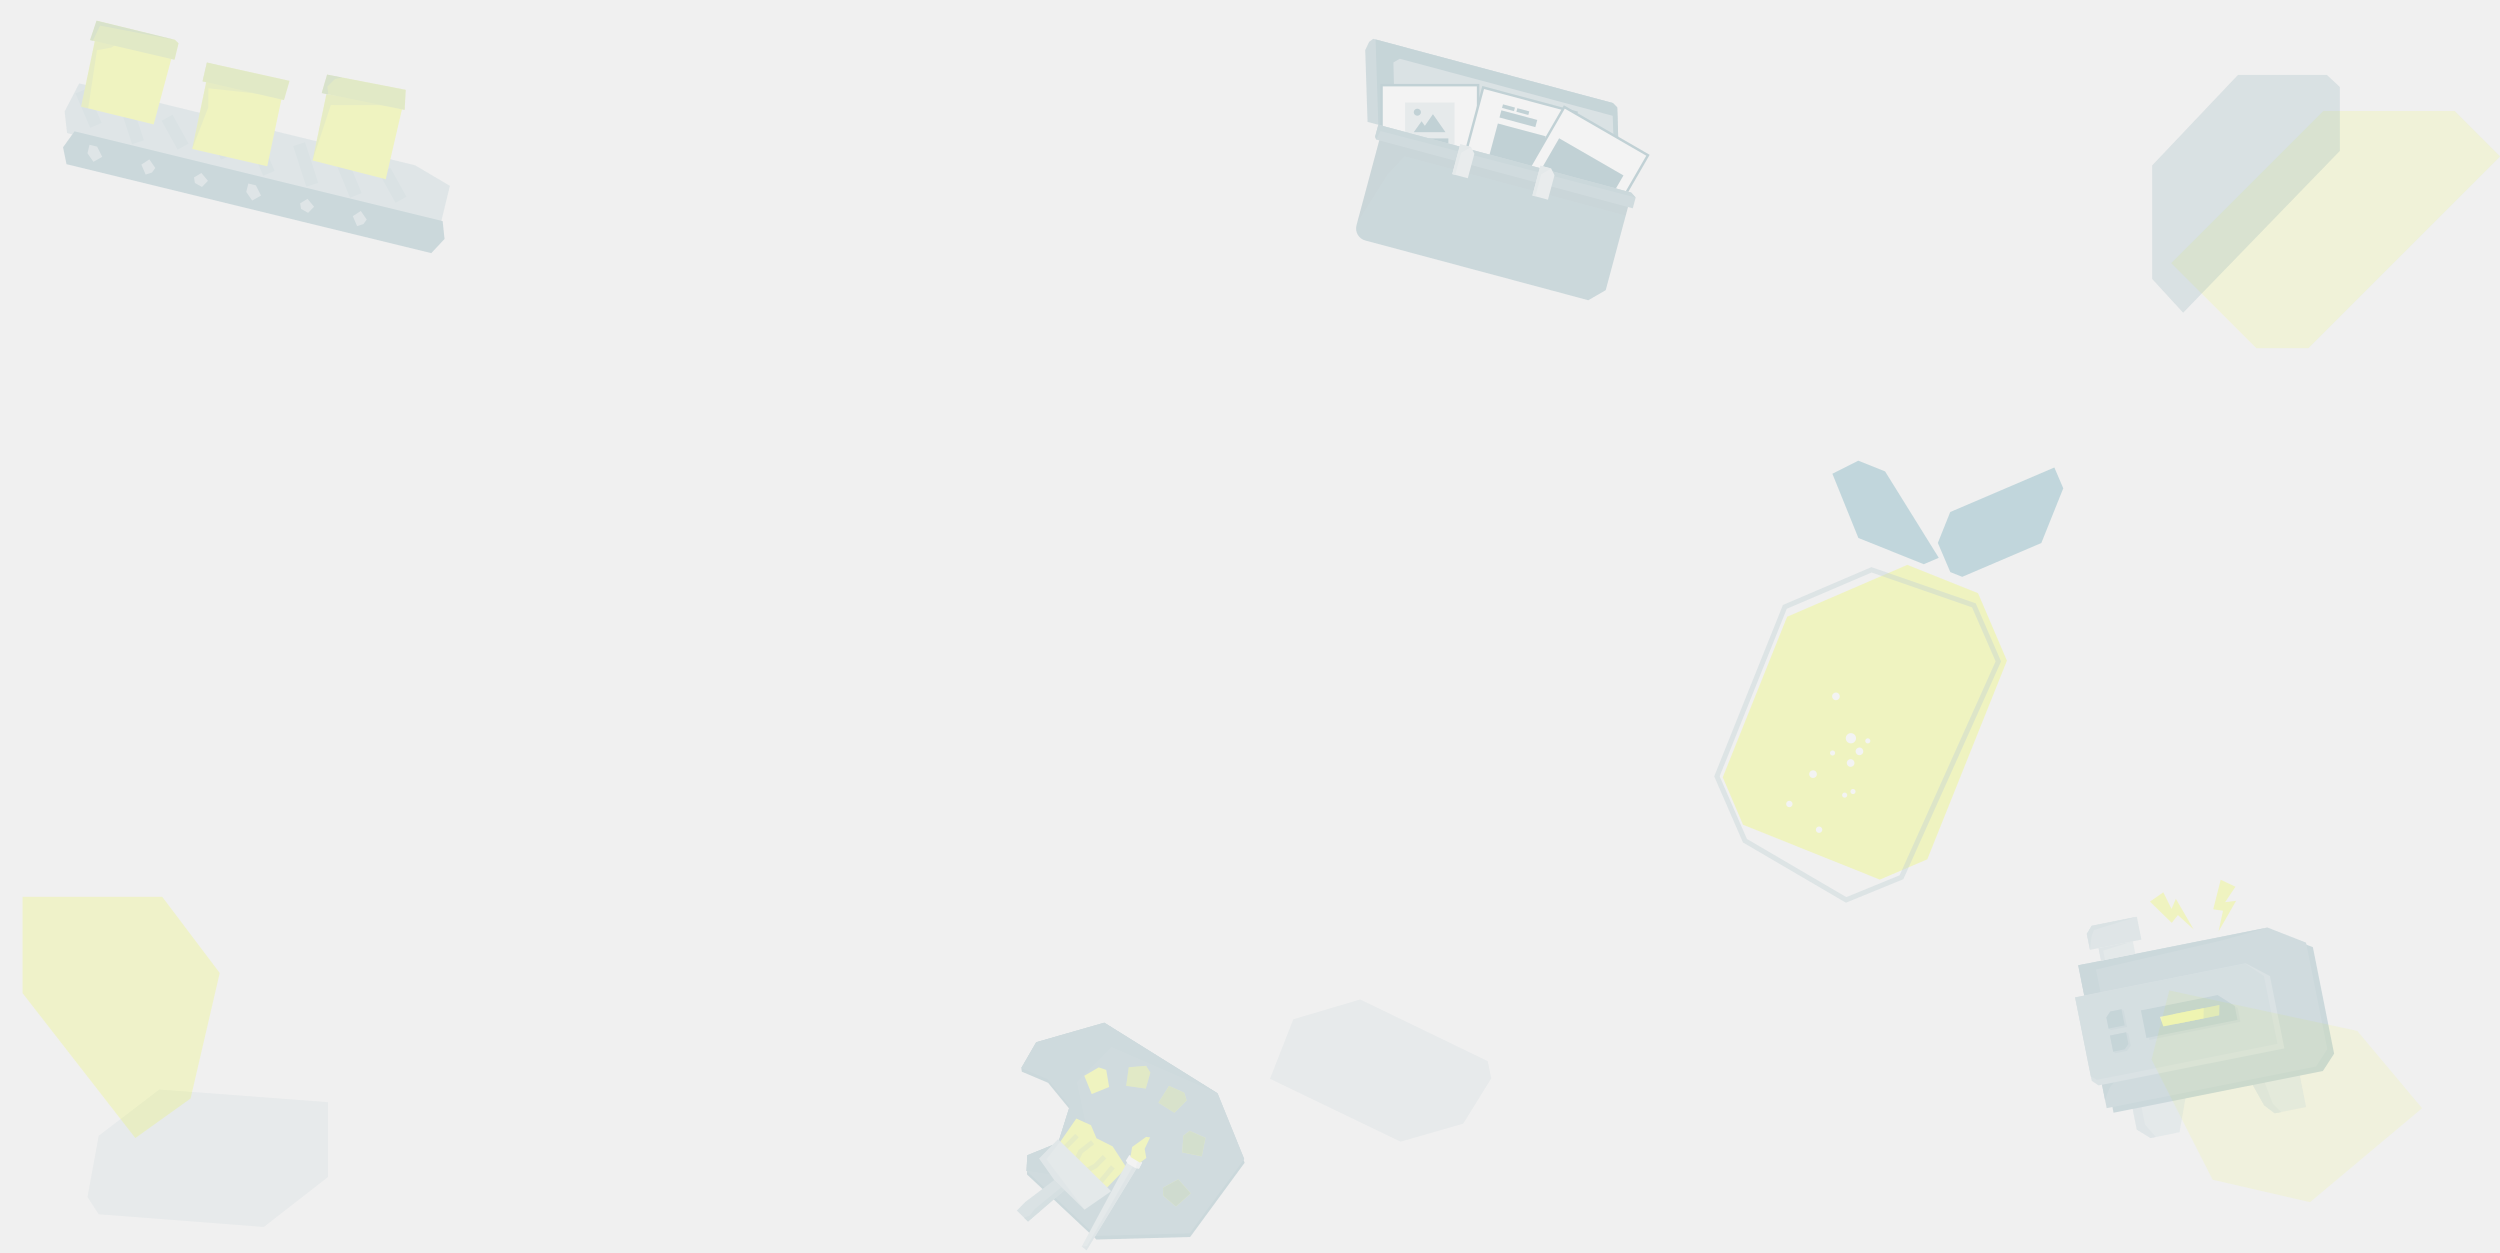
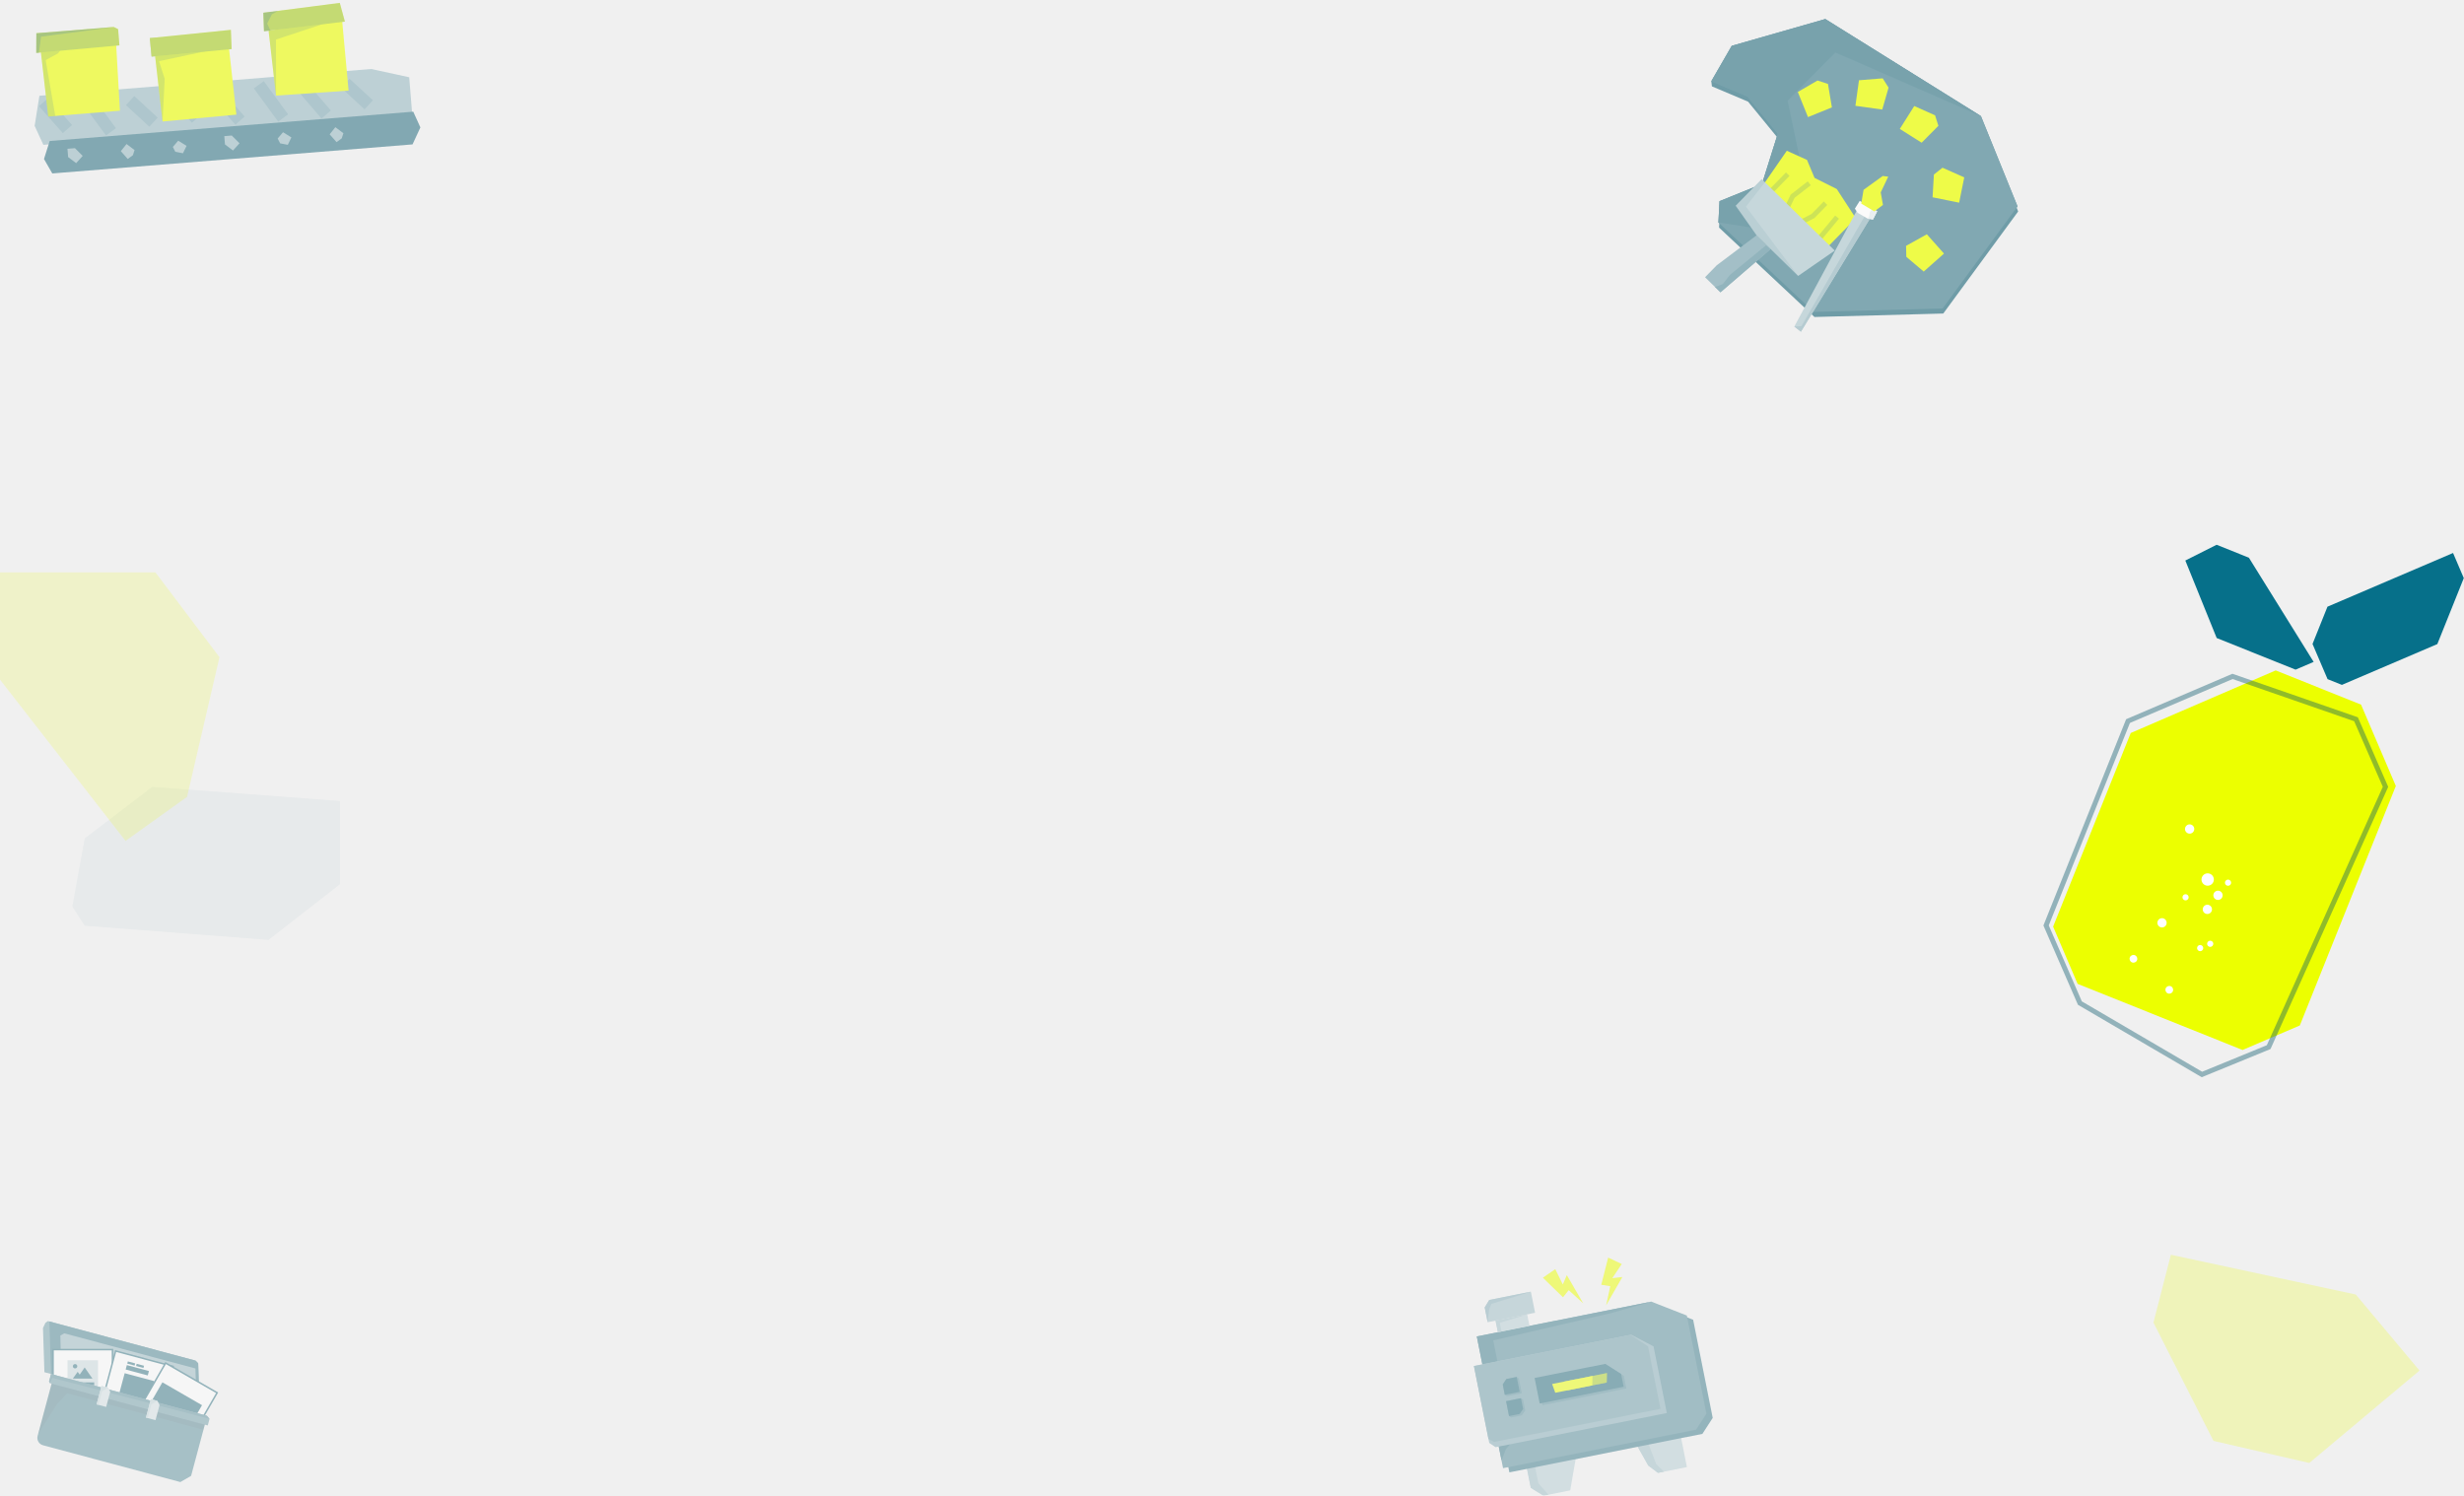
- <svg xmlns="http://www.w3.org/2000/svg" width="998" height="500" viewBox="0 0 998 500" fill="none">
+ <svg xmlns="http://www.w3.org/2000/svg" width="1000" height="607" viewBox="0 0 1000 607" fill="none">
  <g clip-path="url(#clip0_864_3118)">
-     <path opacity="0.2" d="M941.025 411.536L966.897 442.403L922.153 479.909L883.271 470.946L858.908 422.925L865.984 395.402L941.025 411.536Z" fill="#ECFF00" fill-opacity="0.4" />
+     <path opacity="0.56" d="M956.079 525.42L981.951 556.286L937.207 593.792L898.325 584.829L873.962 536.809L881.038 509.285L956.079 525.42Z" fill="#ECFF00" fill-opacity="0.4" />
+     <path d="M944.626 275.648L950.447 277.982L989.18 261.418L999.915 234.642L995.556 224.449L944.591 246.244L938.523 261.378L944.626 275.648Z" fill="#06708A" />
+     <path d="M931.644 271.795L899.63 258.96L886.903 227.508L899.602 221.113L912.698 226.363L938.983 268.656L931.644 271.795Z" fill="#06708A" />
+     <path d="M958.213 285.994L923.58 272.109L864.751 297.508L833.247 376.088L843.186 399.328L910.125 426.165L933.365 416.227L972.336 319.02L958.213 285.994Z" fill="#ECFF00" />
+     <circle cx="880.39" cy="401.745" r="1.568" transform="rotate(21.8465 880.39 401.745)" fill="white" />
+     <circle cx="904.239" cy="358.269" r="1.254" transform="rotate(21.8465 904.239 358.269)" fill="white" />
+     <circle cx="888.651" cy="336.48" r="1.881" transform="rotate(21.8465 888.651 336.48)" fill="white" />
+     <circle cx="892.922" cy="384.811" r="1.254" transform="rotate(21.8465 892.922 384.811)" fill="white" />
+     <circle cx="886.999" cy="364.194" r="1.254" transform="rotate(21.8465 886.999 364.194)" fill="white" />
+     <circle cx="896.999" cy="383.067" r="1.254" transform="rotate(21.8465 896.999 383.067)" fill="white" />
+     <path d="M906.052 274.541L863.649 292.674L830.394 375.62L844.111 407.131L893.639 436.109L920.723 425.009L968.144 319.365L956.171 291.931L906.052 274.541Z" stroke="#065669" stroke-opacity="0.4" stroke-width="2" />
+     <circle cx="877.442" cy="374.551" r="1.881" transform="rotate(21.8465 877.442 374.551)" fill="white" />
+     <circle cx="865.844" cy="389.156" r="1.568" transform="rotate(21.8465 865.844 389.156)" fill="white" />
+     <circle cx="895.846" cy="369.092" r="1.881" transform="rotate(21.8465 895.846 369.092)" fill="white" />
+     <circle cx="900.159" cy="363.39" r="1.881" transform="rotate(21.8465 900.159 363.39)" fill="white" />
+     <circle cx="895.972" cy="356.981" r="2.508" transform="rotate(21.8465 895.972 356.981)" fill="white" />
    <g opacity="0.5">
-       <path d="M921.487 138.984L998.03 62.441L979.898 44.309L927.481 44.322L866.756 105.047L900.697 138.989L921.487 138.984Z" fill="#ECFF00" fill-opacity="0.2" />
-       <path d="M871.512 124.82L859.159 111.372L859.159 66.025L893.404 29.904L928.899 29.904L934.059 34.752V60.241L871.512 124.82Z" fill="#065669" fill-opacity="0.2" />
+       <path d="M619.273 593.894L639.888 589.783L637.262 604.9L626.412 607.064L621.266 603.889L619.273 593.894Z" fill="#B4CCD2" />
+       <path d="M619.273 593.894L622.581 593.234L624.328 601.997L628.402 606.667L626.412 607.064L621.266 603.889L619.273 593.894Z" fill="#9BBBC3" />
+       <path d="M663.422 585.018L681.812 581.351L684.627 595.464L672.865 597.81L668.938 594.841L663.422 585.018Z" fill="#B4CCD2" />
+       <path d="M663.422 585.018L668.267 584.052L672.145 594.201L675.294 597.325L672.865 597.81L668.938 594.841L663.422 585.018Z" fill="#9BBBC3" />
+       <path d="M601.908 544.145L672.731 530.021L687.153 535.662L695.097 575.501L690.906 581.983L612.569 597.605L601.908 544.145Z" fill="#387888" />
+       <path d="M599.343 542.433L670.166 528.309L684.588 533.951L692.533 573.789L688.341 580.271L610.004 595.893L599.343 542.433Z" fill="#518997" />
+       <path d="M599.343 542.433L670.47 528.249L653.615 533.023L606.009 544.04L614.118 584.703L611.186 588.144L609.385 592.789L599.343 542.433Z" fill="#387888" />
+       <path d="M662.013 541.718L598.182 554.448L604.155 584.403L604.408 585.672L606.971 587.38L608.864 587.003L676.471 573.521L671.076 546.47L662.013 541.718Z" fill="#82AAB5" />
+       <path d="M598.182 554.448L661.799 541.761L668.853 546.469L673.906 571.809L606.331 585.285L604.082 584.037L598.182 554.448Z" fill="#6A9AA6" />
+       <path d="M606.959 536.021L619.789 533.463L620.728 538.167L607.897 540.726L606.959 536.021Z" fill="#B4CCD2" />
+       <path d="M606.959 536.021L619.789 533.463L608.688 536.935L609.385 540.429L607.897 540.726L606.959 536.021Z" fill="#9BBBC3" />
+       <path d="M604.398 527.638L621.291 524.27L622.997 532.823L603.751 536.661L602.557 530.674L604.398 527.638Z" fill="#9BBBC3" />
+       <path d="M604.398 527.638L621.291 524.27L605.249 529.241L604.369 531.511L603.751 536.661L602.557 530.674L604.398 527.638Z" fill="#82AAB5" />
+       <path d="M623.906 560.026L652.596 554.305L659.021 558.407L660.054 563.584L625.971 570.38L623.906 560.026Z" fill="#518997" />
+       <path d="M622.807 559.292L651.498 553.571L657.923 557.672L658.955 562.85L624.872 569.646L622.807 559.292Z" fill="#1F6779" />
+       <path d="M634.864 560.757L652.173 557.306L652.08 561.133L636.144 564.311L634.864 560.757Z" fill="#ECFF00" />
+       <path d="M634.864 560.757L652.173 557.306L652.08 561.133L636.144 564.311L634.864 560.757Z" fill="#06566A" fill-opacity="0.3" />
+       <path d="M629.919 561.744L646.312 558.475L646.218 562.302L631.199 565.297L629.919 561.744Z" fill="#ECFF00" />
+       <path d="M615.547 558.878L611.339 559.717L609.876 561.931L610.712 566.123L611.59 566.709L617.63 565.505L616.426 559.465L615.547 558.878Z" fill="#518997" />
+       <path d="M611.339 559.717L615.547 558.878L616.752 564.918L610.712 566.123L609.876 561.931L611.339 559.717Z" fill="#1F6779" />
+       <path d="M617.268 567.507L611.228 568.712L612.432 574.752L613.311 575.338L617.613 574.48L619.023 572.487L618.147 568.094L617.268 567.507Z" fill="#518997" />
+       <path d="M611.228 568.712L617.268 567.507L618.144 571.9L616.735 573.894L612.432 574.752L611.228 568.712Z" fill="#1F6779" />
+       <path d="M658.18 513.04L652.662 510.432L649.865 521.47L653.524 522.031L651.845 529.782L658.425 518.312L654.332 518.806L658.18 513.04Z" fill="#ECFF00" />
+       <path d="M631.196 515.129L626.178 518.604L634.339 526.546L636.653 523.657L642.527 528.987L635.884 517.553L634.265 521.345L631.196 515.129Z" fill="#ECFF00" />
    </g>
-     <g opacity="0.2">
-       <path d="M778.562 228.376L783.31 230.279L814.901 216.769L823.656 194.931L820.101 186.618L778.534 204.394L773.585 216.737L778.562 228.376Z" fill="#06708A" />
-       <path d="M767.975 225.233L741.864 214.765L731.484 189.113L741.84 183.897L752.522 188.179L773.96 222.674L767.975 225.233Z" fill="#06708A" />
-       <path d="M789.644 236.814L761.397 225.49L713.416 246.205L687.721 310.295L695.827 329.25L750.423 351.138L769.378 343.032L801.163 263.75L789.644 236.814Z" fill="#ECFF00" />
-       <circle cx="726.171" cy="331.221" r="1.279" transform="rotate(21.8465 726.171 331.221)" fill="white" />
-       <circle cx="745.623" cy="295.762" r="1.023" transform="rotate(21.8465 745.623 295.762)" fill="white" />
-       <circle cx="732.909" cy="277.991" r="1.534" transform="rotate(21.8465 732.909 277.991)" fill="white" />
-       <circle cx="736.393" cy="317.41" r="1.023" transform="rotate(21.8465 736.393 317.41)" fill="white" />
-       <circle cx="731.562" cy="300.595" r="1.023" transform="rotate(21.8465 731.562 300.595)" fill="white" />
-       <circle cx="739.718" cy="315.988" r="1.023" transform="rotate(21.8465 739.718 315.988)" fill="white" />
-       <path d="M747.101 227.473L712.517 242.262L685.395 309.914L696.582 335.614L736.977 359.248L759.067 350.195L797.744 264.032L787.978 241.657L747.101 227.473Z" stroke="#065669" stroke-opacity="0.4" stroke-width="2" />
-       <circle cx="723.767" cy="309.042" r="1.534" transform="rotate(21.8465 723.767 309.042)" fill="white" />
-       <circle cx="714.307" cy="320.954" r="1.279" transform="rotate(21.8465 714.307 320.954)" fill="white" />
-       <circle cx="738.777" cy="304.589" r="1.534" transform="rotate(21.8465 738.777 304.589)" fill="white" />
-       <circle cx="742.295" cy="299.938" r="1.534" transform="rotate(21.8465 742.295 299.938)" fill="white" />
-       <circle cx="738.88" cy="294.712" r="2.046" transform="rotate(21.8465 738.88 294.712)" fill="white" />
+     <path opacity="0.2" d="M34.416 375.729L29.355 367.968L34.416 340.301L61.746 319.382L138 325.118V358.858L108.983 381.465L34.416 375.729Z" fill="#065669" fill-opacity="0.2" />
+     <path opacity="0.4" d="M0 275.856V232.331H63.095L89.076 266.746L75.917 323.431L50.949 341.313L0 275.856Z" fill="#ECFF00" fill-opacity="0.4" />
+     <g opacity="0.4">
+       <path d="M19.425 536.191L79.358 552.25L80.43 553.338L81.096 573.86L18.025 556.96L17.443 539.024L18.413 536.961L19.425 536.191Z" fill="#518997" />
+       <path d="M20.023 536.351L79.358 552.249L80.43 553.338L81.096 573.86L20.715 557.681L20.023 536.351Z" fill="#1F6779" />
+       <path fill-rule="evenodd" clip-rule="evenodd" d="M24.487 542.099L24.903 558.803L79.901 573.54L79.304 555.439L26.083 541.178L24.487 542.099Z" fill="#82AAB5" />
+       <path d="M45.657 547.777L21.519 547.777L21.519 571.914L45.657 571.914L45.657 547.777Z" fill="white" />
+       <path d="M39.777 552.109L27.399 552.109L27.399 567.582L39.777 567.582L39.777 552.109Z" fill="#06566A" fill-opacity="0.25" />
+       <path fill-rule="evenodd" clip-rule="evenodd" d="M30.47 555.421C30.97 555.421 31.375 555.026 31.375 554.539C31.375 554.051 30.97 553.657 30.47 553.657C29.97 553.657 29.565 554.052 29.565 554.539C29.565 555.026 29.97 555.421 30.47 555.421ZM34.369 555.029L37.509 559.536L33.49 559.536L31.229 559.536L29.565 559.536L31.527 556.792L32.344 557.935L34.369 555.029Z" fill="#06566A" />
+       <path d="M38.23 561.083L28.946 561.083L28.946 562.321L38.23 562.321L38.23 561.083Z" fill="#06566A" />
+       <path d="M38.23 562.94L28.947 562.94L28.947 564.178L38.23 564.178L38.23 562.94Z" fill="#06566A" />
+       <path d="M35.754 564.797L28.946 564.797L28.946 566.035L35.754 566.035L35.754 564.797Z" fill="#06566A" />
+       <path fill-rule="evenodd" clip-rule="evenodd" d="M21.21 547.467L45.966 547.467L45.966 572.224L21.21 572.224L21.21 547.467ZM21.829 548.086L21.829 571.605L45.347 571.605L45.347 548.086L21.829 548.086Z" fill="#06566A" />
+       <path d="M70.235 554.611L46.92 548.364L40.673 571.679L63.988 577.926L70.235 554.611Z" fill="white" />
+       <path d="M54.867 553.376L51.878 552.575L51.638 553.472L54.627 554.273L54.867 553.376Z" fill="#06566A" />
+       <path d="M58.455 554.338L55.466 553.537L55.225 554.434L58.215 555.235L58.455 554.338Z" fill="#06566A" />
+       <path d="M60.445 556.473L51.478 554.07L50.997 555.864L59.965 558.266L60.445 556.473Z" fill="#06566A" />
+       <path d="M62.553 560.562L50.597 557.359L48.194 566.326L60.151 569.53L62.553 560.562Z" fill="#06566A" />
+       <path d="M59.75 571.024L47.794 567.821L47.513 568.867L59.47 572.071L59.75 571.024Z" fill="#06566A" fill-opacity="0.25" />
+       <path d="M59.31 572.668L47.353 569.464L47.073 570.511L59.029 573.714L59.31 572.668Z" fill="#06566A" fill-opacity="0.25" />
+       <path fill-rule="evenodd" clip-rule="evenodd" d="M46.701 547.985L70.614 554.392L64.207 578.305L40.294 571.898L46.701 547.985ZM47.139 548.743L41.051 571.46L63.769 577.547L69.856 554.83L47.139 548.743Z" fill="#06566A" />
+       <path d="M88.117 565.302L67.213 553.233L55.144 574.137L76.048 586.206L88.117 565.302Z" fill="white" />
+       <path d="M81.992 570.341L65.912 561.057L61.27 569.097L77.35 578.381L81.992 570.341Z" fill="#06566A" />
+       <path fill-rule="evenodd" clip-rule="evenodd" d="M67.1 552.81L88.54 565.188L76.161 586.628L54.721 574.25L67.1 552.81ZM67.326 553.655L55.567 574.023L75.935 585.782L87.694 565.414L67.326 553.655Z" fill="#06566A" />
+       <path d="M21.11 560.991L83.284 577.65L77.558 599.023L73.199 601.539L17.452 586.602C15.801 586.159 14.821 584.462 15.263 582.811L21.11 560.991Z" fill="#387888" />
+       <path opacity="0.1" d="M21.11 560.991L27.985 562.833L83.284 577.65L82.564 580.34L27.265 565.523L22.983 570.143L15.449 582.119L16.88 576.777L21.11 560.991Z" fill="black" />
+       <path d="M20.715 557.681L83.923 574.618L85.041 575.878L84.32 578.569L20.203 561.389L19.914 560.671L20.715 557.681Z" fill="#518997" />
+       <path d="M20.715 557.681L83.923 574.618L85.041 575.878L21.252 559.267L20.203 561.389L19.914 560.671L20.715 557.681Z" fill="#387888" />
+       <path d="M41.202 562.53L43.892 563.251L44.727 564.916L43.085 571.044L39.2 570.003L41.202 562.53Z" fill="#CDDDE1" />
+       <path d="M41.202 562.53L43.892 563.251L41.429 564.673L39.947 570.203L39.2 570.003L41.202 562.53Z" fill="#B4CCD2" />
+       <path d="M61.229 567.896L63.919 568.617L64.754 570.282L63.112 576.41L59.227 575.369L61.229 567.896Z" fill="#CDDDE1" />
+       <path d="M61.229 567.896L63.919 568.617L61.456 570.039L59.974 575.569L59.227 575.369L61.229 567.896Z" fill="#B4CCD2" />
    </g>
-     <g opacity="0.2">
-       <path d="M850.881 440.249L872.875 435.863L870.073 451.992L858.497 454.301L853.007 450.913L850.881 440.249Z" fill="#B4CCD2" />
-       <path d="M850.881 440.249L854.409 439.546L856.274 448.894L860.62 453.877L858.497 454.301L853.007 450.913L850.881 440.249Z" fill="#9BBBC3" />
-       <path d="M897.984 430.779L917.605 426.866L920.608 441.924L908.059 444.427L903.869 441.259L897.984 430.779Z" fill="#B4CCD2" />
-       <path d="M897.984 430.779L903.153 429.748L907.291 440.577L910.651 443.91L908.059 444.427L903.869 441.259L897.984 430.779Z" fill="#9BBBC3" />
-       <path d="M832.353 387.17L907.916 372.102L923.303 378.12L931.779 420.625L927.308 427.541L843.727 444.208L832.353 387.17Z" fill="#387888" />
-       <path d="M829.617 385.344L905.18 370.275L920.567 376.294L929.043 418.798L924.571 425.714L840.991 442.381L829.617 385.344Z" fill="#518997" />
-       <path d="M829.617 385.344L905.504 370.21L887.521 375.304L836.729 387.059L845.381 430.443L842.252 434.115L840.331 439.07L829.617 385.344Z" fill="#387888" />
-       <path d="M896.481 384.582L828.378 398.163L834.751 430.123L835.021 431.477L837.755 433.3L839.774 432.897L911.906 418.513L906.151 389.652L896.481 384.582Z" fill="#82AAB5" />
-       <path d="M828.378 398.163L896.253 384.627L903.778 389.65L909.169 416.686L837.072 431.064L834.673 429.732L828.378 398.163Z" fill="#6A9AA6" />
-       <path d="M837.742 378.503L851.431 375.774L852.432 380.793L838.743 383.523L837.742 378.503Z" fill="#B4CCD2" />
-       <path d="M837.742 378.503L851.431 375.774L839.587 379.478L840.33 383.206L838.743 383.523L837.742 378.503Z" fill="#9BBBC3" />
-       <path d="M835.01 369.559L853.034 365.965L854.853 375.091L834.32 379.186L833.046 372.798L835.01 369.559Z" fill="#9BBBC3" />
-       <path d="M835.01 369.559L853.034 365.965L835.918 371.269L834.978 373.691L834.32 379.186L833.046 372.798L835.01 369.559Z" fill="#82AAB5" />
-       <path d="M855.823 404.115L886.434 398.011L893.289 402.387L894.39 407.91L858.026 415.162L855.823 404.115Z" fill="#518997" />
-       <path d="M854.651 403.332L885.262 397.227L892.117 401.604L893.218 407.127L856.854 414.379L854.651 403.332Z" fill="#1F6779" />
-       <path d="M867.515 404.895L885.982 401.212L885.882 405.296L868.88 408.686L867.515 404.895Z" fill="#ECFF00" />
-       <path d="M867.515 404.895L885.982 401.212L885.882 405.296L868.88 408.686L867.515 404.895Z" fill="#06566A" fill-opacity="0.3" />
-       <path d="M862.238 405.947L879.729 402.459L879.629 406.543L863.604 409.739L862.238 405.947Z" fill="#ECFF00" />
-       <path d="M846.905 402.89L842.415 403.785L840.854 406.147L841.746 410.619L842.684 411.245L849.128 409.96L847.843 403.516L846.905 402.89Z" fill="#518997" />
-       <path d="M842.415 403.785L846.905 402.89L848.19 409.334L841.746 410.619L840.854 406.147L842.415 403.785Z" fill="#1F6779" />
-       <path d="M848.741 412.097L842.297 413.382L843.582 419.826L844.52 420.452L849.11 419.536L850.613 417.409L849.679 412.722L848.741 412.097Z" fill="#518997" />
-       <path d="M842.297 413.382L848.741 412.097L849.676 416.783L848.172 418.911L843.582 419.826L842.297 413.382Z" fill="#1F6779" />
-       <path d="M892.392 353.984L886.504 351.202L883.52 362.979L887.423 363.576L885.632 371.847L892.653 359.609L888.286 360.136L892.392 353.984Z" fill="#ECFF00" />
-       <path d="M863.601 356.212L858.247 359.92L866.954 368.393L869.424 365.311L875.691 370.998L868.603 358.798L866.876 362.844L863.601 356.212Z" fill="#ECFF00" />
+     <g opacity="0.6">
+       <path d="M150.665 28.011L15.996 38.869L14.055 51.091L17.602 58.791L167.321 46.72L166.082 31.357L150.665 28.011Z" fill="#9BBBC3" />
+       <path d="M149.65 42.537L140.154 33.786M17.696 41.45L27.37 52.395L17.696 41.45ZM45.043 53.52L35.165 40.042L45.043 53.52ZM52.81 40.828L62.307 49.579L52.81 40.828ZM79.776 48.17L70.102 37.225L79.776 48.17ZM87.748 38.011L97.421 48.957L87.748 38.011ZM114.917 47.886L105.04 34.408L114.917 47.886ZM122.685 35.194L132.386 46.477L122.685 35.194Z" stroke="#82AAB5" stroke-width="5" />
+       <path d="M20.158 57.226L167.718 45.328L170.613 51.722L167.429 58.606L21.22 70.395L17.859 64.548L20.158 57.226Z" fill="#387888" />
+       <path d="M27.652 63.759L27.38 60.382L30.419 60.137L33.561 63.282L30.909 66.215L27.652 63.759Z" fill="#9BBBC3" />
+       <path d="M91.302 58.627L91.029 55.251L94.069 55.005L97.211 58.151L94.558 61.083L91.302 58.627Z" fill="#9BBBC3" />
+       <path d="M54.611 60.906L53.93 63L51.844 64.528L49.039 61.355L51.354 58.45L54.611 60.906Z" fill="#9BBBC3" />
+       <path d="M139.365 54.072L138.684 56.166L136.598 57.694L133.793 54.522L136.108 51.616L139.365 54.072Z" fill="#9BBBC3" />
+       <path d="M70.143 59.653L71.151 61.611L74.258 62.21L75.715 59.204L72.317 57.099L70.143 59.653Z" fill="#9BBBC3" />
+       <path d="M112.689 56.223L113.697 58.181L116.804 58.78L118.261 55.774L114.862 53.669L112.689 56.223Z" fill="#9BBBC3" />
+       <path d="M138.75 7.22L109.008 12.504L112.023 38.808L141.473 36.774L138.75 7.22Z" fill="#ECFF00" />
+       <path d="M138.75 7.22L109.008 12.504L112.023 38.808L111.995 16.031L138.75 7.22Z" fill="#06566A" fill-opacity="0.2" />
+       <path d="M139.975 8.767L107.142 12.678L106.874 5.177L137.904 1.171L139.975 8.767Z" fill="#ECFF00" />
+       <path d="M139.975 8.767L107.142 12.678L106.874 5.177L137.904 1.171L139.975 8.767Z" fill="#06566A" fill-opacity="0.3" />
+       <path d="M107.142 12.678L106.874 5.177L112.851 4.405L110.342 5.812L108.435 9.554L109.774 12.465L107.142 12.678Z" fill="#06566A" fill-opacity="0.3" />
+       <path d="M64.715 15.144L60.804 15.459L61.512 22.971L65.321 22.664L63.724 18.264L64.715 15.144Z" fill="#06566A" fill-opacity="0.3" />
+       <path d="M92.643 17.056L62.9 22.339L65.969 49.319L95.934 46.528L92.643 17.056Z" fill="#ECFF00" />
+       <path d="M65.46 19.247L62.9 22.339L65.969 49.319L66.831 31.966L64.529 24.827L84.343 20.611L65.46 19.247Z" fill="#06566A" fill-opacity="0.2" />
+       <path d="M93.699 12.114L60.804 15.462L61.512 22.974L94.01 19.924L93.699 12.114Z" fill="#ECFF00" />
+       <path d="M93.699 12.114L60.804 15.462L61.512 22.974L94.01 19.924L93.699 12.114Z" fill="#06566A" fill-opacity="0.3" />
+       <path d="M47.042 16.313L16.569 20.976L19.584 47.281L48.67 44.936L47.042 16.313Z" fill="#ECFF00" />
+       <path d="M24.551 20.333L16.569 20.977L19.584 47.281L22.426 47.052L18.529 24.395L23.552 21.643L24.551 20.333Z" fill="#06566A" fill-opacity="0.2" />
+       <path d="M14.726 21.468L48.465 18.408L47.934 11.823L46.165 10.947L14.761 13.479L14.726 21.468Z" fill="#ECFF00" />
+       <path d="M14.726 21.468L48.465 18.408L47.934 11.823L46.165 10.947L14.761 13.479L14.726 21.468Z" fill="#06566A" fill-opacity="0.3" />
+       <path d="M14.707 21.509L15.804 21.42L16.657 14.883L46.145 10.987L14.743 13.519L14.707 21.509Z" fill="#06566A" fill-opacity="0.3" />
    </g>
-     <path opacity="0.2" d="M39.414 484.726L34.942 477.868L39.414 453.417L63.567 434.93L130.956 439.999V469.817L105.312 489.795L39.414 484.726Z" fill="#065669" fill-opacity="0.2" />
-     <path opacity="0.4" d="M9 396.465V358H64.76L87.72 388.414L76.091 438.509L54.025 454.312L9 396.465Z" fill="#ECFF00" fill-opacity="0.4" />
-     <g opacity="0.2">
-       <path d="M548.162 15.489L643.88 41.136L645.593 42.874L646.656 75.651L545.925 48.66L544.996 20.013L546.545 16.718L548.162 15.489Z" fill="#518997" />
-       <path d="M549.116 15.744L643.88 41.136L645.593 42.874L646.656 75.65L550.222 49.811L549.116 15.744Z" fill="#1F6779" />
-       <path fill-rule="evenodd" clip-rule="evenodd" d="M556.246 24.925L556.91 51.603L644.747 75.138L643.795 46.23L558.794 23.454L556.246 24.925Z" fill="#82AAB5" />
-       <path d="M590.056 33.992L551.505 33.992L551.505 72.543L590.056 72.543L590.056 33.992Z" fill="white" />
-       <path d="M580.665 40.911L560.896 40.911L560.896 65.623L580.665 65.623L580.665 40.911Z" fill="#06566A" fill-opacity="0.25" />
-       <path fill-rule="evenodd" clip-rule="evenodd" d="M565.801 46.2C566.6 46.2 567.247 45.569 567.247 44.792C567.247 44.014 566.6 43.383 565.801 43.383C565.003 43.383 564.356 44.014 564.355 44.792C564.356 45.569 565.003 46.2 565.801 46.2ZM572.028 45.574L577.042 52.774L570.624 52.774L567.013 52.774L564.355 52.774L567.49 48.392L568.794 50.216L572.028 45.574Z" fill="#06566A" />
-       <path d="M578.194 55.245L563.367 55.245L563.367 57.222L578.194 57.222L578.194 55.245Z" fill="#06566A" />
-       <path d="M578.195 58.21L563.368 58.21L563.368 60.187L578.195 60.187L578.195 58.21Z" fill="#06566A" />
-       <path d="M574.24 61.175L563.367 61.175L563.367 63.152L574.24 63.152L574.24 61.175Z" fill="#06566A" />
-       <path fill-rule="evenodd" clip-rule="evenodd" d="M551.011 33.498L590.55 33.498L590.55 73.037L551.011 73.037L551.011 33.498ZM552 34.487L552 72.049L589.562 72.049L589.562 34.487L552 34.487Z" fill="#06566A" />
-       <path d="M629.31 44.907L592.073 34.929L582.096 72.166L619.333 82.144L629.31 44.907Z" fill="white" />
-       <path d="M604.766 42.935L599.992 41.656L599.609 43.088L604.383 44.367L604.766 42.935Z" fill="#06566A" />
-       <path d="M610.496 44.471L605.722 43.192L605.338 44.624L610.112 45.903L610.496 44.471Z" fill="#06566A" />
-       <path d="M613.675 47.881L599.353 44.044L598.585 46.908L612.907 50.745L613.675 47.881Z" fill="#06566A" />
-       <path d="M617.041 54.412L597.945 49.296L594.108 63.618L613.204 68.734L617.041 54.412Z" fill="#06566A" />
-       <path d="M612.564 71.121L593.468 66.004L593.021 67.675L612.117 72.792L612.564 71.121Z" fill="#06566A" fill-opacity="0.25" />
-       <path d="M611.861 73.746L592.765 68.63L592.317 70.3L611.413 75.417L611.861 73.746Z" fill="#06566A" fill-opacity="0.25" />
-       <path fill-rule="evenodd" clip-rule="evenodd" d="M591.724 34.325L629.915 44.558L619.682 82.75L581.49 72.516L591.724 34.325ZM592.422 35.535L582.701 71.817L618.983 81.539L628.705 45.257L592.422 35.535Z" fill="#06566A" />
-       <path d="M657.869 61.982L624.483 42.706L605.207 76.092L638.593 95.368L657.869 61.982Z" fill="white" />
-       <path d="M648.086 70.03L622.405 55.203L614.991 68.044L640.672 82.871L648.086 70.03Z" fill="#06566A" />
-       <path fill-rule="evenodd" clip-rule="evenodd" d="M624.302 42.03L658.544 61.8L638.774 96.042L604.533 76.272L624.302 42.03ZM624.664 43.381L605.883 75.91L638.413 94.692L657.194 62.162L624.664 43.381Z" fill="#06566A" />
-       <path d="M550.852 55.096L650.151 81.704L641.005 115.837L634.044 119.856L545.009 96C542.373 95.293 540.808 92.583 541.514 89.947L550.852 55.096Z" fill="#387888" />
-       <path opacity="0.1" d="M550.852 55.096L561.833 58.039L650.151 81.704L649 86L560.681 62.335L553.844 69.713L541.811 88.841L544.097 80.309L550.852 55.096Z" fill="black" />
-       <path d="M550.222 49.811L651.171 76.86L652.956 78.874L651.805 83.17L549.403 55.732L548.942 54.585L550.222 49.811Z" fill="#518997" />
-       <path d="M550.222 49.811L651.171 76.86L652.956 78.874L551.078 52.343L549.403 55.732L548.942 54.585L550.222 49.811Z" fill="#387888" />
-       <path d="M582.941 57.555L587.237 58.706L588.571 61.366L585.949 71.153L579.743 69.49L582.941 57.555Z" fill="#CDDDE1" />
-       <path d="M582.941 57.555L587.237 58.706L583.303 60.978L580.936 69.809L579.743 69.49L582.941 57.555Z" fill="#B4CCD2" />
-       <path d="M614.926 66.125L619.223 67.276L620.557 69.936L617.934 79.723L611.728 78.06L614.926 66.125Z" fill="#CDDDE1" />
-       <path d="M614.926 66.125L619.223 67.276L615.288 69.548L612.922 78.38L611.728 78.06L614.926 66.125Z" fill="#B4CCD2" />
-     </g>
-     <g opacity="0.2">
-       <path d="M165.724 65.992L31.605 33.282L25.798 44.514L26.766 53.123L175.873 89.488L179.605 74.187L165.724 65.992Z" fill="#9BBBC3" />
-       <path d="M160.076 79.756L153.673 68.218M32.425 36.332L38.294 50.056L32.425 36.332ZM55.077 56.821L49.822 40.575L55.077 56.821ZM66.687 47.004L73.089 58.541L66.687 47.004ZM90.486 62.784L84.617 49.061L90.486 62.784ZM101.481 55.49L107.351 69.213L101.481 55.49ZM124.666 73.792L119.412 57.547L124.666 73.792ZM136.276 63.975L142.063 78.035L136.276 63.975Z" stroke="#82AAB5" stroke-width="5" />
-       <path d="M29.747 52.425L176.705 88.266L177.46 95.398L172.162 101.053L26.549 65.541L25.166 58.791L29.747 52.425Z" fill="#387888" />
-       <path d="M34.919 61.169L35.739 57.806L38.766 58.544L40.804 62.604L37.289 64.597L34.919 61.169Z" fill="#9BBBC3" />
-       <path d="M98.309 76.629L99.129 73.266L102.156 74.004L104.194 78.064L100.68 80.057L98.309 76.629Z" fill="#9BBBC3" />
-       <path d="M61.986 67.058L60.653 68.87L58.139 69.682L56.437 65.705L59.616 63.629L61.986 67.058Z" fill="#9BBBC3" />
-       <path d="M146.395 87.643L145.062 89.456L142.548 90.268L140.846 86.29L144.024 84.215L146.395 87.643Z" fill="#9BBBC3" />
-       <path d="M77.455 70.83L77.804 73.053L80.626 74.632L83.004 72.183L80.384 69.05L77.455 70.83Z" fill="#9BBBC3" />
-       <path d="M119.828 81.164L120.176 83.387L122.998 84.966L125.376 82.517L122.756 79.384L119.828 81.164Z" fill="#9BBBC3" />
-       <path d="M160.843 41.998L130.295 37.573L124.773 64.057L153.994 71.54L160.843 41.998Z" fill="#ECFF00" />
-       <path d="M160.843 41.998L130.295 37.573L124.773 64.057L132.059 41.954L160.843 41.998Z" fill="#06566A" fill-opacity="0.2" />
-       <path d="M161.534 43.892L128.43 37.143L130.578 29.781L161.963 35.858L161.534 43.892Z" fill="#ECFF00" />
-       <path d="M161.534 43.892L128.43 37.143L130.578 29.781L161.963 35.858L161.534 43.892Z" fill="#06566A" fill-opacity="0.3" />
-       <path d="M128.429 37.142L130.578 29.781L136.624 30.951L133.738 31.51L130.687 34.528L131.051 37.782L128.429 37.142Z" fill="#06566A" fill-opacity="0.3" />
-       <path d="M86.481 25.912L82.587 24.962L80.861 32.477L84.655 33.402L84.519 28.62L86.481 25.912Z" fill="#06566A" fill-opacity="0.3" />
-       <path d="M112.958 36.734L82.411 32.309L76.725 59.466L106.688 66.38L112.958 36.734Z" fill="#ECFF00" />
-       <path d="M85.887 30.132L82.411 32.309L76.725 59.466L83.132 42.909L83.192 35.245L103.766 37.517L85.887 30.132Z" fill="#06566A" fill-opacity="0.2" />
-       <path d="M115.57 32.279L82.586 24.964L80.861 32.479L113.364 39.955L115.57 32.279Z" fill="#ECFF00" />
-       <path d="M115.57 32.279L82.586 24.964L80.861 32.479L113.364 39.955L115.57 32.279Z" fill="#06566A" fill-opacity="0.3" />
-       <path d="M68.962 21.371L37.906 16.11L32.384 42.594L61.351 49.658L68.962 21.371Z" fill="#ECFF00" />
-       <path d="M45.855 18.049L37.906 16.11L32.384 42.594L35.214 43.284L38.709 20.055L44.465 18.999L45.855 18.049Z" fill="#06566A" fill-opacity="0.2" />
-       <path d="M35.96 15.995L69.671 23.86L71.27 17.303L69.835 15.884L38.56 8.256L35.96 15.995Z" fill="#ECFF00" />
-       <path d="M35.96 15.995L69.671 23.86L71.27 17.303L69.835 15.884L38.56 8.256L35.96 15.995Z" fill="#06566A" fill-opacity="0.3" />
-       <path d="M35.928 16.029L37.021 16.295L39.948 10.228L69.803 15.917L38.528 8.29L35.928 16.029Z" fill="#06566A" fill-opacity="0.3" />
-     </g>
-     <path opacity="0.2" d="M593.876 423.619L595.296 430.478L584.097 448.554L559.087 455.734L507 430.65L516.313 406.902L542.976 399L593.876 423.619Z" fill="#065669" fill-opacity="0.2" />
-     <g opacity="0.2">
-       <path d="M440.839 408.259L486.045 436.452L496.679 462.682L496.411 463.048L496.862 464.16L475.106 493.812L437.693 494.821L409.97 468.844L410.034 467.598L409.787 467.366L410.106 461.169L422.44 456.17L426.751 442.47L418.398 432.258L407.9 427.816L407.717 426.338L413.656 416.043L440.839 408.259Z" fill="#387888" />
-       <path d="M486.045 436.452L440.839 408.259L413.656 416.043L407.717 426.338L418.215 430.78L427.036 441.564L422.44 456.17L410.106 461.169L409.787 467.366L437.509 493.343L474.922 492.335L496.679 462.682L486.045 436.452Z" fill="#518997" />
-       <path opacity="0.5" d="M486.045 436.452L440.839 408.259L413.656 416.043L407.717 426.338L418.215 430.78L427.036 441.564L422.44 456.17L410.106 461.169L409.787 467.366L422.778 469.386L435.062 456.522L429.898 431.992L443.768 417.98L486.045 436.452Z" fill="#387888" />
-       <path d="M441.612 427.11L442.758 433.927L435.809 436.743L432.852 429.448L438.579 426.114L441.612 427.11Z" fill="#ECFF00" />
-       <path d="M457.509 425.486L450.619 426.04L449.584 433.466L457.381 434.553L459.215 428.184L457.509 425.486Z" fill="#ECFF00" />
-       <path d="M457.509 425.486L450.619 426.04L449.584 433.466L457.381 434.553L459.215 428.184L457.509 425.486Z" fill="#06566A" fill-opacity="0.3" />
-       <path d="M473.688 439.278L468.819 444.184L462.478 440.183L466.68 433.525L472.728 436.234L473.688 439.278Z" fill="#ECFF00" />
-       <path d="M473.688 439.278L468.819 444.184L462.478 440.183L466.68 433.525L472.728 436.234L473.688 439.278Z" fill="#06566A" fill-opacity="0.5" />
-       <path d="M474.884 451.45L481.202 454.256L479.717 461.605L472.001 460.047L472.381 453.431L474.884 451.45Z" fill="#ECFF00" />
-       <path d="M474.884 451.45L481.202 454.256L479.717 461.605L472.001 460.047L472.381 453.431L474.884 451.45Z" fill="#06566A" fill-opacity="0.6" />
-       <path d="M464.294 474.15L470.336 470.791L475.314 476.397L469.427 481.625L464.371 477.341L464.294 474.15Z" fill="#ECFF00" />
-       <path d="M464.294 474.15L470.336 470.791L475.314 476.397L469.427 481.625L464.371 477.341L464.294 474.15Z" fill="#06566A" fill-opacity="0.7" />
-       <path d="M429.659 446.523L423.153 455.924L440.664 475.365L449.699 466.131L444.164 457.639L437.715 454.404L435.52 449.18L429.659 446.523Z" fill="#ECFF00" />
-       <path d="M429.928 453.323L424.545 458.825M436.177 455.977L431.358 459.722L429.457 463.63M440.905 461.757L437.252 465.489L433.386 467.475M444.253 465.802L437.922 473.452" stroke="#06566A" stroke-opacity="0.2" stroke-width="2" />
-       <path d="M409.305 479.794L420.878 471.081L424.966 475.081L410.38 487.651L405.903 483.27L409.305 479.794Z" fill="#82AAB5" />
-       <path d="M413.123 482.593L423.59 474.01L424.966 475.082L410.38 487.652L408.781 486.088L411.03 485.279L413.123 482.593Z" fill="#6A9AA6" />
-       <path d="M432.948 482.891L424.966 475.082L420.878 471.082L414.804 462.492L422.363 454.766L443.582 475.528L432.948 482.891Z" fill="#B4CCD2" />
-       <path d="M432.948 482.89L424.966 475.081L420.878 471.081L414.804 462.491L422.363 454.765L423.394 455.568L417.791 462.756L432.948 482.89Z" fill="#06566A" fill-opacity="0.1" />
-       <path d="M451.395 461.268L431.835 497.601L433.758 499.1L455.081 464.141L451.395 461.268Z" fill="#B4CCD2" />
-       <path d="M455.081 464.141L452.131 465.776L433.92 497.45L431.835 497.601L433.758 499.1L455.081 464.141Z" fill="#9BBBC3" />
-       <path d="M450.839 461.089L455.919 464.099L454.688 466.497L453.113 466.219L450.235 464.547L449.427 463.347L450.839 461.089Z" fill="white" />
-       <path d="M454.298 463.689L455.919 464.099L454.688 466.496L453.112 466.219L453.573 465.628L453.774 464.36L454.298 463.689Z" fill="#E6EEF0" />
-       <path d="M451.953 457.87L451.274 461.871L455.081 464.141L457.59 462.263L456.943 458.622L459.117 454.044L457.526 453.85L451.953 457.87Z" fill="#ECFF00" />
+     <g opacity="0.7">
+       <path d="M740.791 7.73L803.948 47.118L818.803 83.764L818.429 84.274L819.059 85.828L788.664 127.255L736.395 128.664L697.664 92.372L697.753 90.632L697.408 90.308L697.854 81.65L715.085 74.665L721.108 55.524L709.438 41.258L694.772 35.053L694.516 32.988L702.814 18.604L740.791 7.73Z" fill="#387888" />
+       <path d="M803.948 47.118L740.791 7.73L702.814 18.604L694.516 32.988L709.182 39.193L721.506 54.259L715.085 74.665L697.854 81.65L697.408 90.308L736.139 126.6L788.408 125.19L818.803 83.764L803.948 47.118Z" fill="#518997" />
+       <path opacity="0.5" d="M803.948 47.118L740.791 7.73L702.814 18.604L694.516 32.988L709.182 39.193L721.506 54.259L715.085 74.665L697.854 81.65L697.408 90.308L715.557 93.13L732.72 75.157L725.505 40.886L744.883 21.31L803.948 47.118Z" fill="#387888" />
+       <path d="M741.871 34.066L743.471 43.589L733.764 47.525L729.631 37.332L737.634 32.675L741.871 34.066Z" fill="#ECFF00" />
+       <path d="M764.08 31.797L754.453 32.571L753.008 42.946L763.901 44.464L766.463 35.567L764.08 31.797Z" fill="#ECFF00" />
+       <path d="M786.684 51.066L779.881 57.92L771.023 52.33L776.892 43.029L785.342 46.813L786.684 51.066Z" fill="#ECFF00" />
+       <path d="M788.355 68.072L797.181 71.992L795.107 82.259L784.326 80.082L784.857 70.838L788.355 68.072Z" fill="#ECFF00" />
+       <path d="M773.56 99.785L782 95.092L788.955 102.925L780.731 110.227L773.666 104.243L773.56 99.785Z" fill="#ECFF00" />
+       <path d="M725.172 61.187L716.081 74.321L740.546 101.482L753.169 88.582L745.436 76.717L736.425 72.199L733.359 64.9L725.172 61.187Z" fill="#ECFF00" />
+       <path d="M725.546 70.688L718.026 78.374M734.277 74.395L727.545 79.628L724.888 85.088M740.882 82.47L735.779 87.685L730.378 90.46M745.56 88.122L736.715 98.809" stroke="#06566A" stroke-opacity="0.2" stroke-width="2" />
+       <path d="M696.734 107.67L712.903 95.498L718.614 101.086L698.237 118.647L691.982 112.527L696.734 107.67Z" fill="#82AAB5" />
+       <path d="M702.069 111.581L716.692 99.59L718.614 101.087L698.236 118.649L696.002 116.463L699.145 115.333L702.069 111.581Z" fill="#6A9AA6" />
+       <path d="M729.765 111.997L718.615 101.086L712.903 95.498L704.417 83.497L714.978 72.704L744.622 101.71L729.765 111.997Z" fill="#B4CCD2" />
+       <path d="M729.765 111.996L718.615 101.085L712.904 95.497L704.417 83.496L714.978 72.703L716.418 73.825L708.591 83.867L729.765 111.996Z" fill="#06566A" fill-opacity="0.1" />
+       <path d="M755.538 81.788L728.211 132.548L730.897 134.642L760.687 85.801L755.538 81.788Z" fill="#B4CCD2" />
+       <path d="M760.687 85.801L756.566 88.086L731.124 132.337L728.211 132.548L730.898 134.642L760.687 85.801Z" fill="#9BBBC3" />
+       <path d="M754.761 81.538L761.859 85.742L760.139 89.092L757.938 88.705L753.917 86.368L752.789 84.692L754.761 81.538Z" fill="white" />
+       <path d="M759.593 85.17L761.858 85.742L760.138 89.092L757.937 88.705L758.581 87.879L758.862 86.108L759.593 85.17Z" fill="#E6EEF0" />
+       <path d="M756.318 77.04L755.369 82.63L760.687 85.802L764.193 83.178L763.288 78.091L766.326 71.695L764.104 71.424L756.318 77.04Z" fill="#ECFF00" />
    </g>
  </g>
  <defs>
    <clipPath id="clip0_864_3118">
-       <rect width="998" height="500" fill="white" />
+       <rect width="1000" height="607" fill="white" />
    </clipPath>
  </defs>
</svg>
